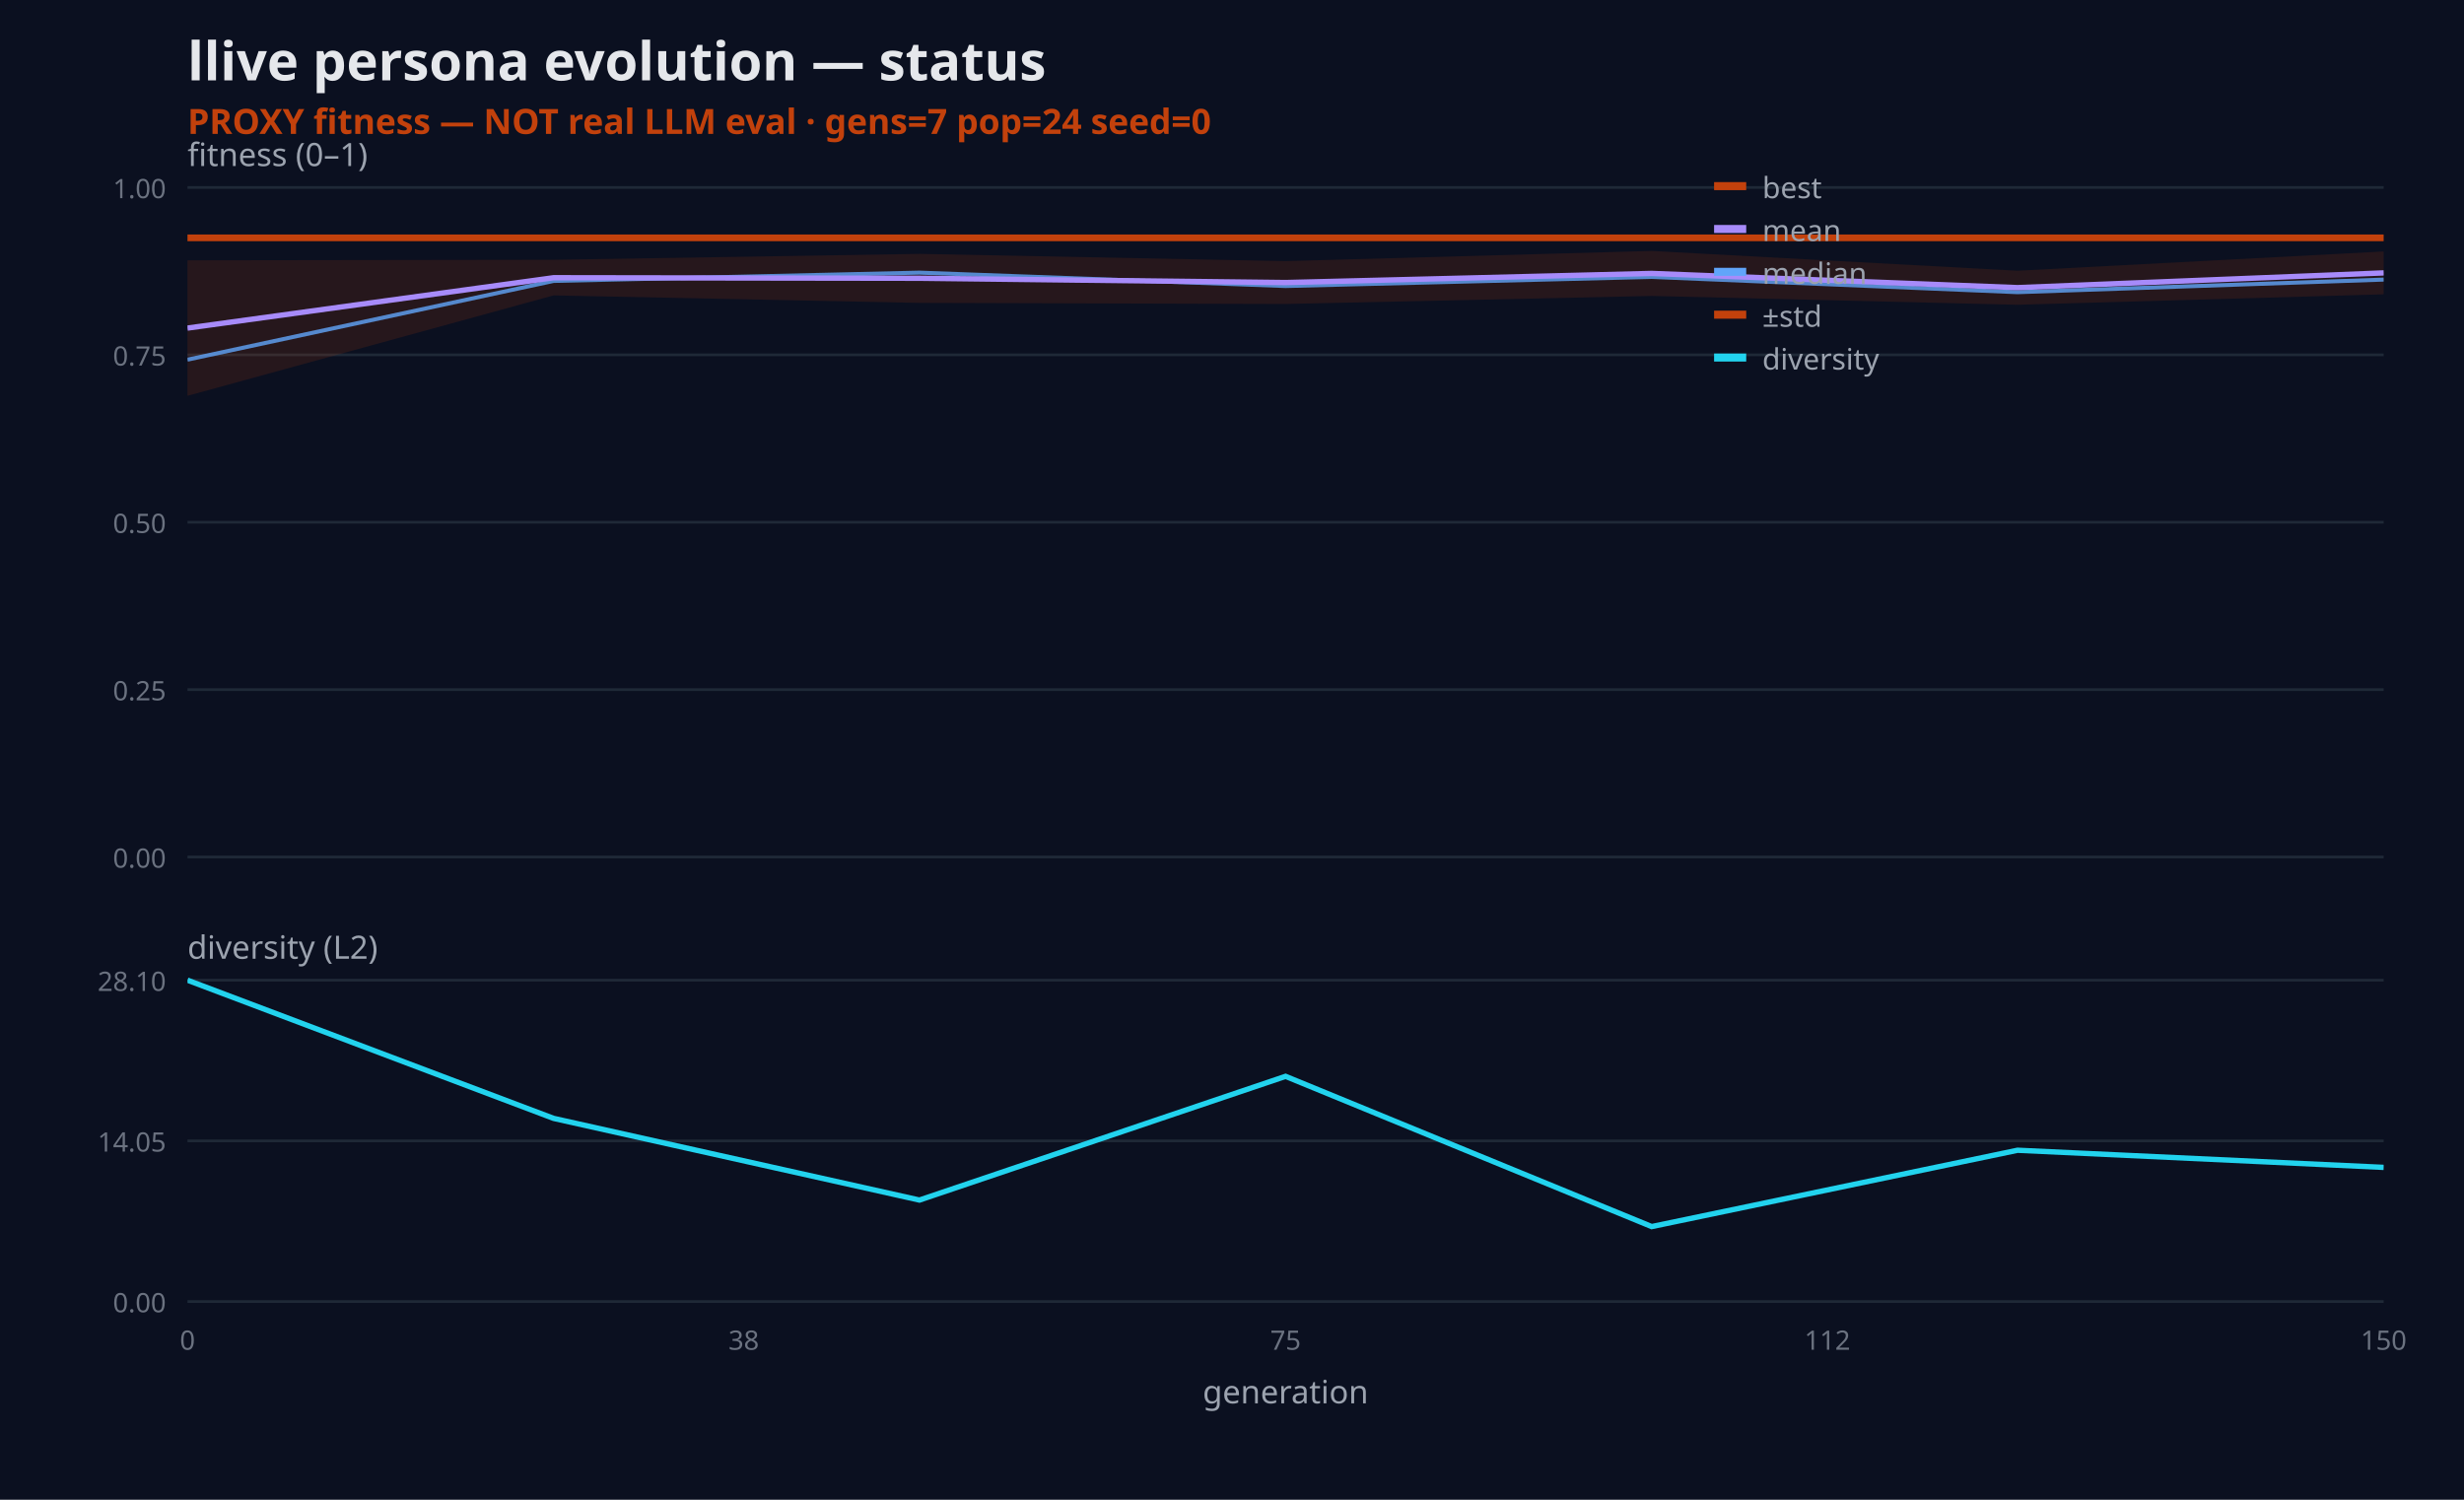
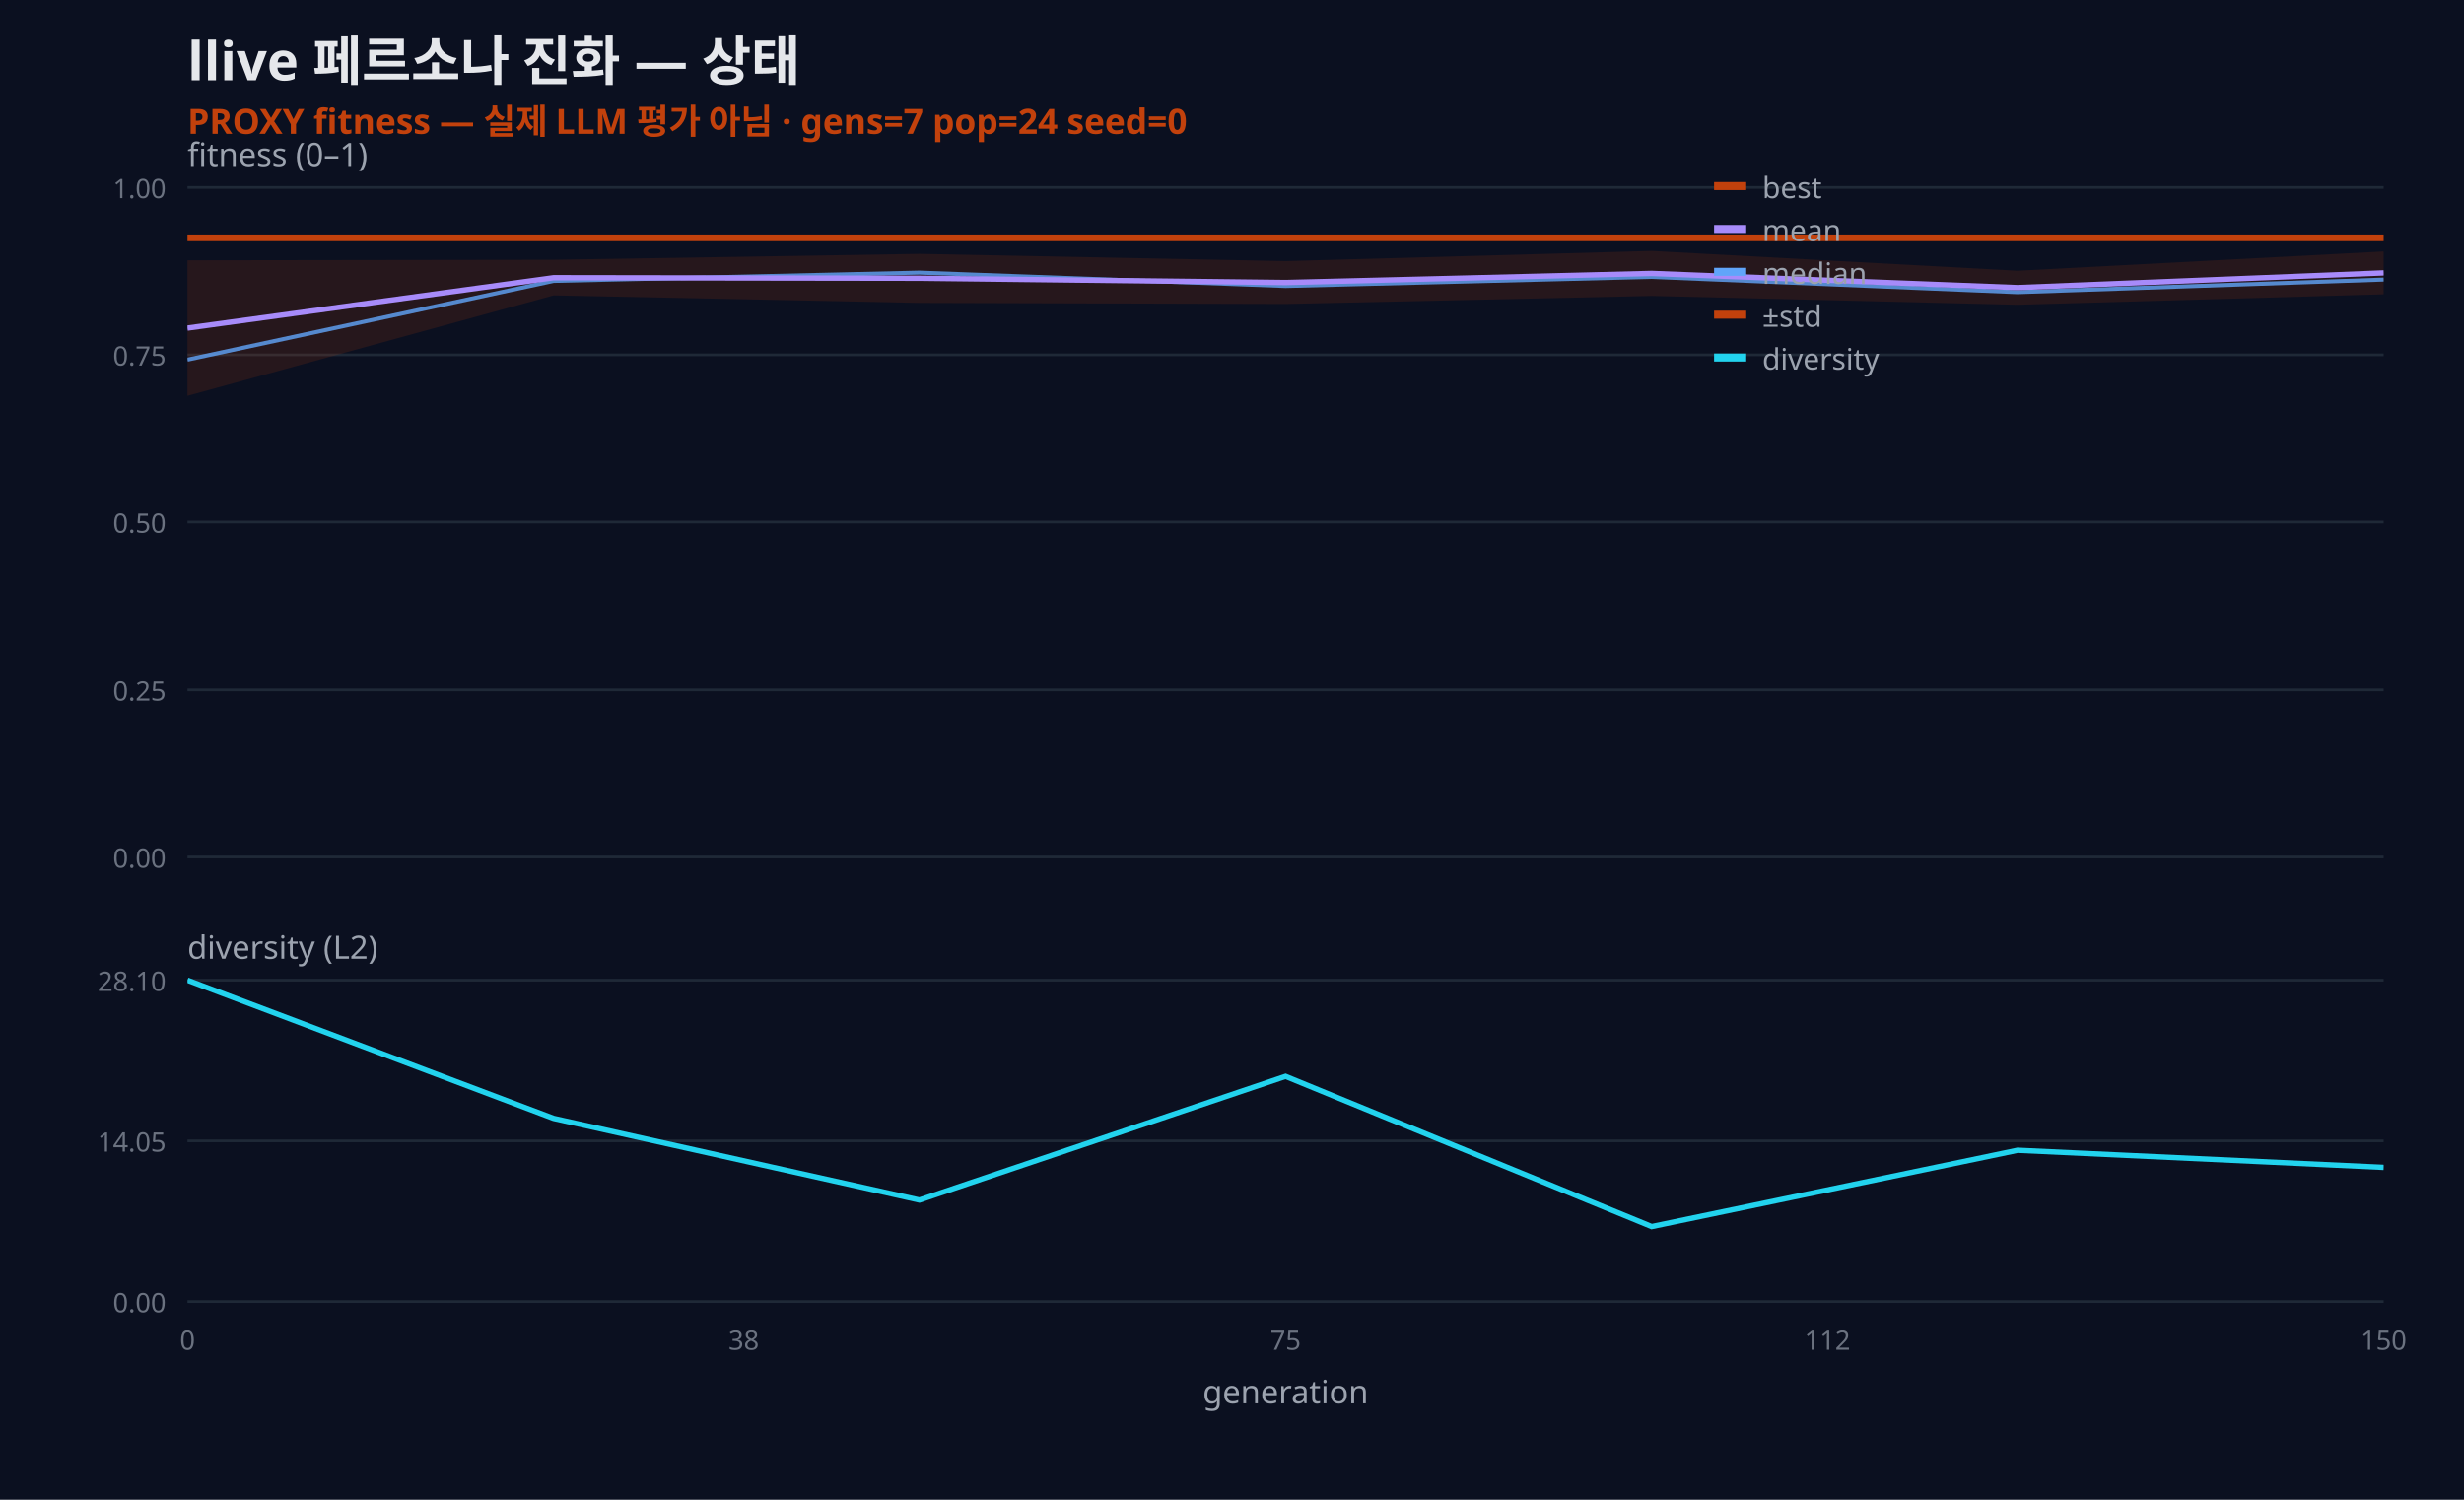
<svg xmlns="http://www.w3.org/2000/svg" width="920" height="560" viewBox="0 0 920 560" font-family="ui-sans-serif,Segoe UI,sans-serif">
  <rect width="920" height="560" fill="#0b1020" />
-   <text x="70" y="30" fill="#e5e7eb" font-size="20" font-weight="700">llive persona evolution — status</text>
-   <text x="70" y="50" fill="#c2410c" font-size="13" font-weight="600">PROXY fitness — NOT real LLM eval  ·  gens=7  pop=24  seed=0</text>
+   <text x="70" y="30" fill="#e5e7eb" font-size="20" font-weight="700">llive 페르소나 진화 — 상태</text>
+   <text x="70" y="50" fill="#c2410c" font-size="13" font-weight="600">PROXY fitness — 실제 LLM 평가 아님  ·  gens=7  pop=24  seed=0</text>
  <clipPath id="reveal">
    <rect x="70" y="0" width="820" height="560">
      <animate attributeName="width" from="0" to="820" dur="3.2s" fill="freeze" />
    </rect>
  </clipPath>
  <text x="70" y="62" fill="#9ca3af" font-size="12">fitness (0–1)</text>
  <line x1="70" y1="320.0" x2="890" y2="320.0" stroke="#1f2937" stroke-width="1" />
  <text x="62" y="324.0" fill="#6b7280" font-size="10" text-anchor="end">0.00</text>
  <line x1="70" y1="257.5" x2="890" y2="257.5" stroke="#1f2937" stroke-width="1" />
  <text x="62" y="261.5" fill="#6b7280" font-size="10" text-anchor="end">0.25</text>
  <line x1="70" y1="195.0" x2="890" y2="195.0" stroke="#1f2937" stroke-width="1" />
  <text x="62" y="199.0" fill="#6b7280" font-size="10" text-anchor="end">0.50</text>
  <line x1="70" y1="132.5" x2="890" y2="132.5" stroke="#1f2937" stroke-width="1" />
  <text x="62" y="136.5" fill="#6b7280" font-size="10" text-anchor="end">0.75</text>
  <line x1="70" y1="70.0" x2="890" y2="70.0" stroke="#1f2937" stroke-width="1" />
  <text x="62" y="74.0" fill="#6b7280" font-size="10" text-anchor="end">1.00</text>
  <text x="70" y="358" fill="#9ca3af" font-size="12">diversity (L2)</text>
  <line x1="70" y1="486.0" x2="890" y2="486.0" stroke="#1f2937" stroke-width="1" />
  <text x="62" y="490.0" fill="#6b7280" font-size="10" text-anchor="end">0.00</text>
  <line x1="70" y1="426.0" x2="890" y2="426.0" stroke="#1f2937" stroke-width="1" />
  <text x="62" y="430.0" fill="#6b7280" font-size="10" text-anchor="end">14.05</text>
  <line x1="70" y1="366.0" x2="890" y2="366.0" stroke="#1f2937" stroke-width="1" />
  <text x="62" y="370.0" fill="#6b7280" font-size="10" text-anchor="end">28.10</text>
  <text x="70.0" y="504.0" fill="#6b7280" font-size="10" text-anchor="middle">0</text>
  <text x="277.7" y="504.0" fill="#6b7280" font-size="10" text-anchor="middle">38</text>
  <text x="480.0" y="504.0" fill="#6b7280" font-size="10" text-anchor="middle">75</text>
  <text x="682.3" y="504.0" fill="#6b7280" font-size="10" text-anchor="middle">112</text>
  <text x="890.0" y="504.0" fill="#6b7280" font-size="10" text-anchor="middle">150</text>
  <text x="480" y="524" fill="#9ca3af" font-size="12" text-anchor="middle">generation</text>
  <g clip-path="url(#reveal)">
    <polygon points="70.0,97.2 206.7,97.0 343.3,94.8 480.0,97.5 616.7,93.7 753.3,101.1 890.0,93.9 890.0,109.9 753.3,113.8 616.7,110.5 480.0,113.5 343.3,113.1 206.7,110.3 70.0,147.8" fill="#c2410c" fill-opacity="0.15" />
    <polyline points="70.0,134.3 206.7,104.9 343.3,101.8 480.0,106.8 616.7,103.4 753.3,109.1 890.0,104.4" fill="none" stroke="#60a5fa" stroke-width="1.5" stroke-opacity="0.8" />
    <polyline points="70.0,122.5 206.7,103.7 343.3,103.9 480.0,105.5 616.7,102.1 753.3,107.4 890.0,101.9" fill="none" stroke="#a78bfa" stroke-width="2" />
    <polyline points="70.0,88.8 206.7,88.8 343.3,88.8 480.0,88.8 616.7,88.8 753.3,88.8 890.0,88.8" fill="none" stroke="#c2410c" stroke-width="2.5" />
    <polyline points="70.0,366.0 206.7,417.6 343.3,448.1 480.0,401.9 616.7,458.0 753.3,429.5 890.0,435.9" fill="none" stroke="#22d3ee" stroke-width="2" />
  </g>
  <rect x="640" y="68" width="12" height="3" fill="#c2410c" />
  <text x="658" y="74" fill="#9ca3af" font-size="11">best</text>
  <rect x="640" y="84" width="12" height="3" fill="#a78bfa" />
  <text x="658" y="90" fill="#9ca3af" font-size="11">mean</text>
  <rect x="640" y="100" width="12" height="3" fill="#60a5fa" />
  <text x="658" y="106" fill="#9ca3af" font-size="11">median</text>
  <rect x="640" y="116" width="12" height="3" fill="#c2410c" />
  <text x="658" y="122" fill="#9ca3af" font-size="11">±std</text>
  <rect x="640" y="132" width="12" height="3" fill="#22d3ee" />
  <text x="658" y="138" fill="#9ca3af" font-size="11">diversity</text>
</svg>
